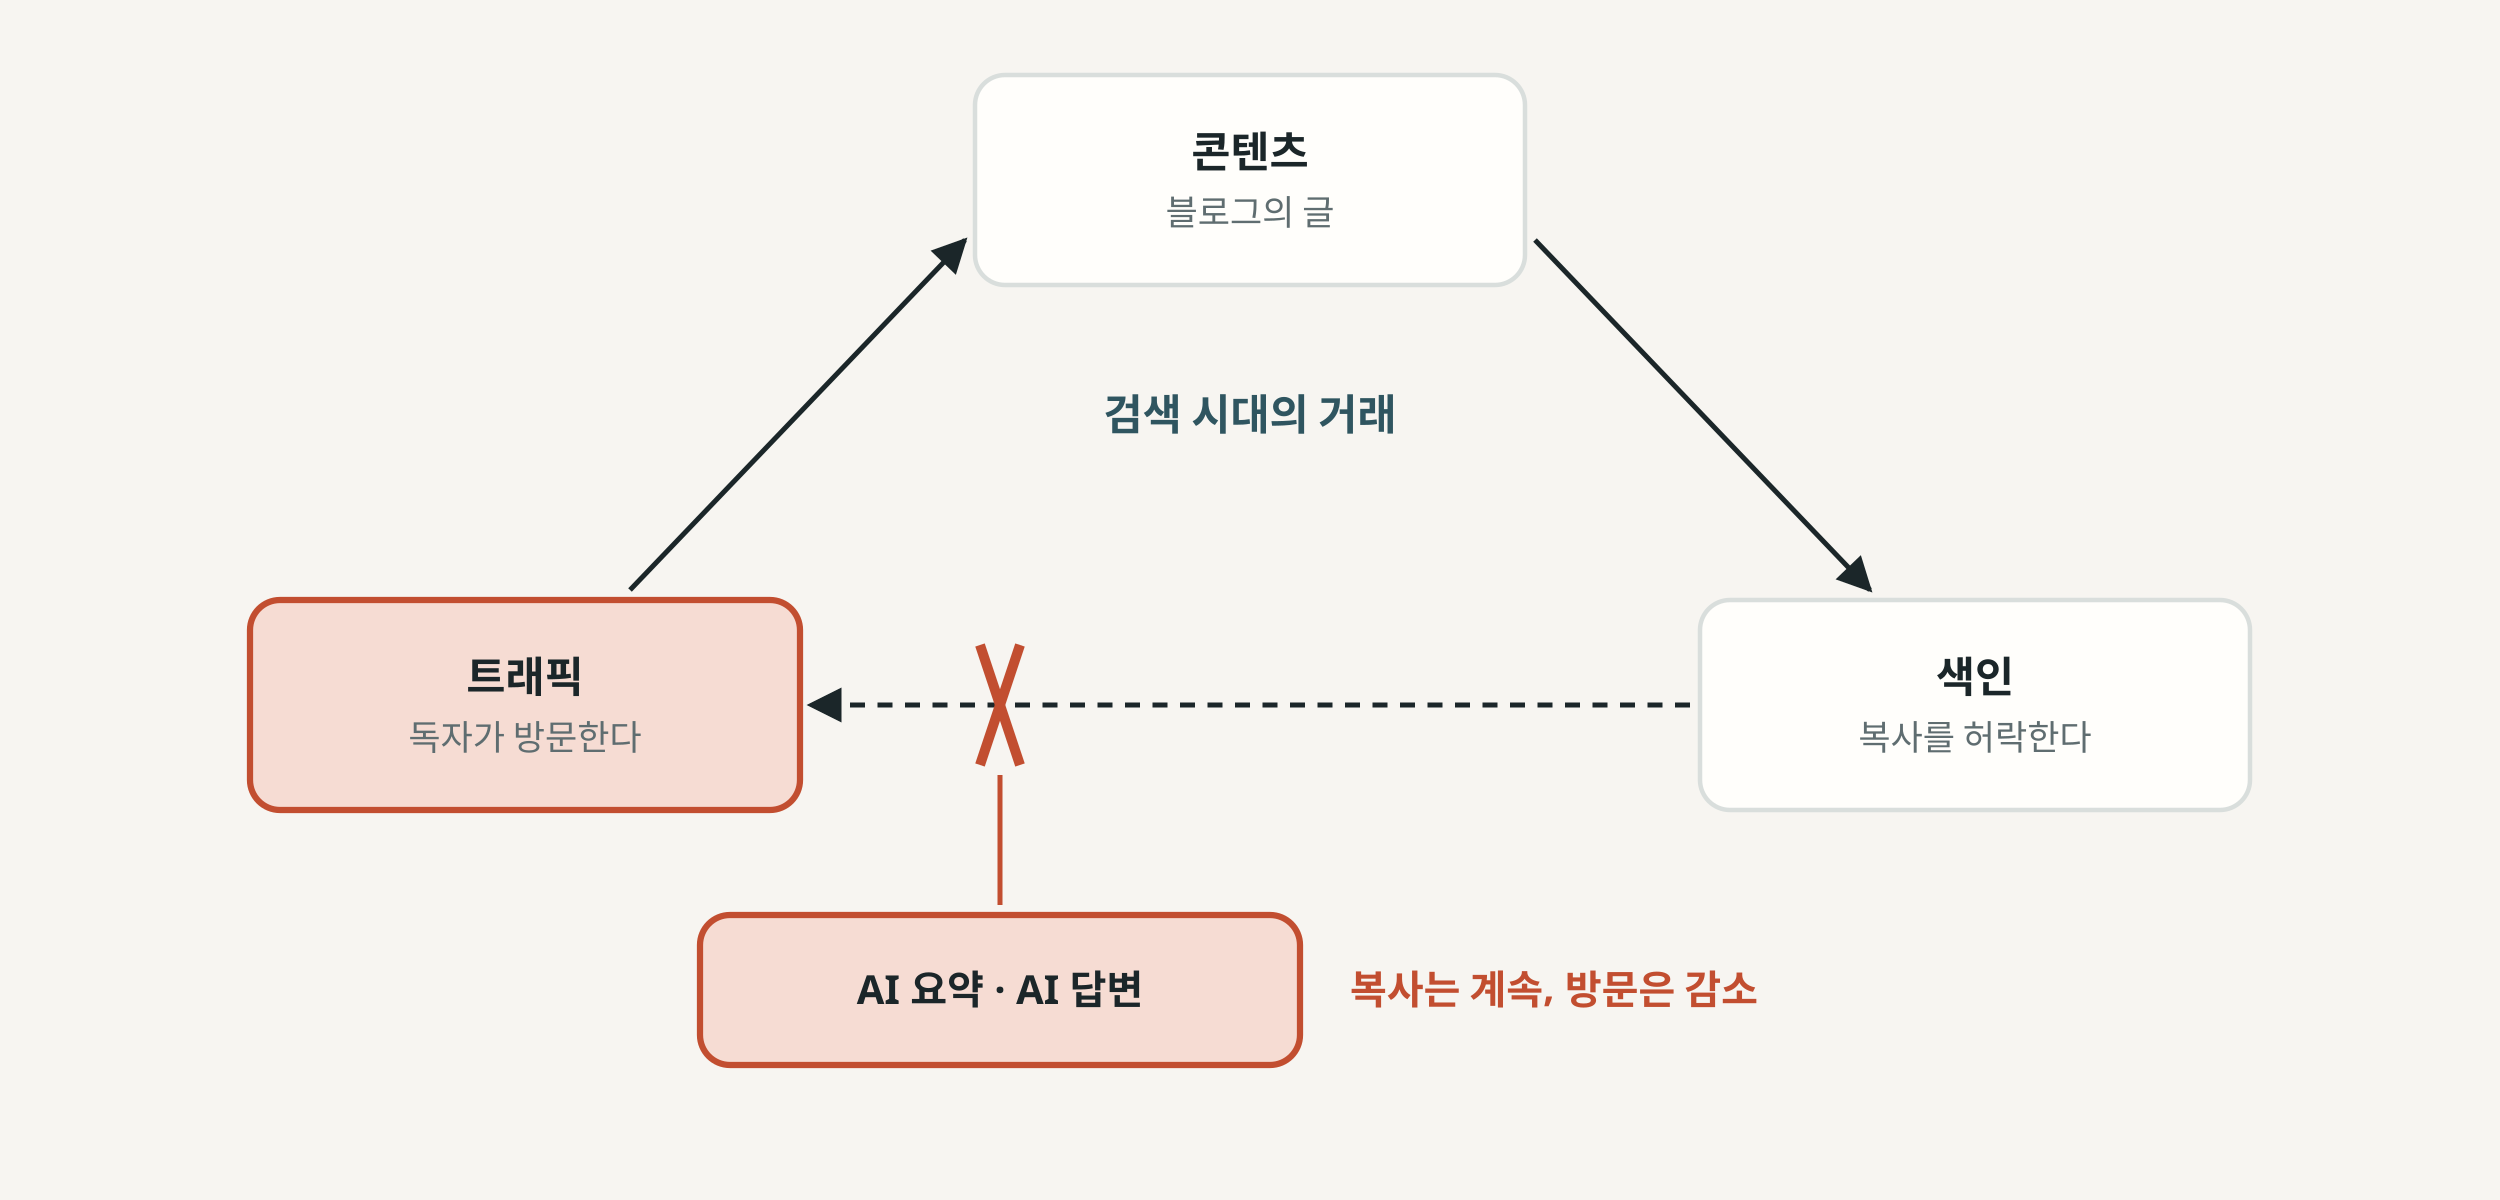
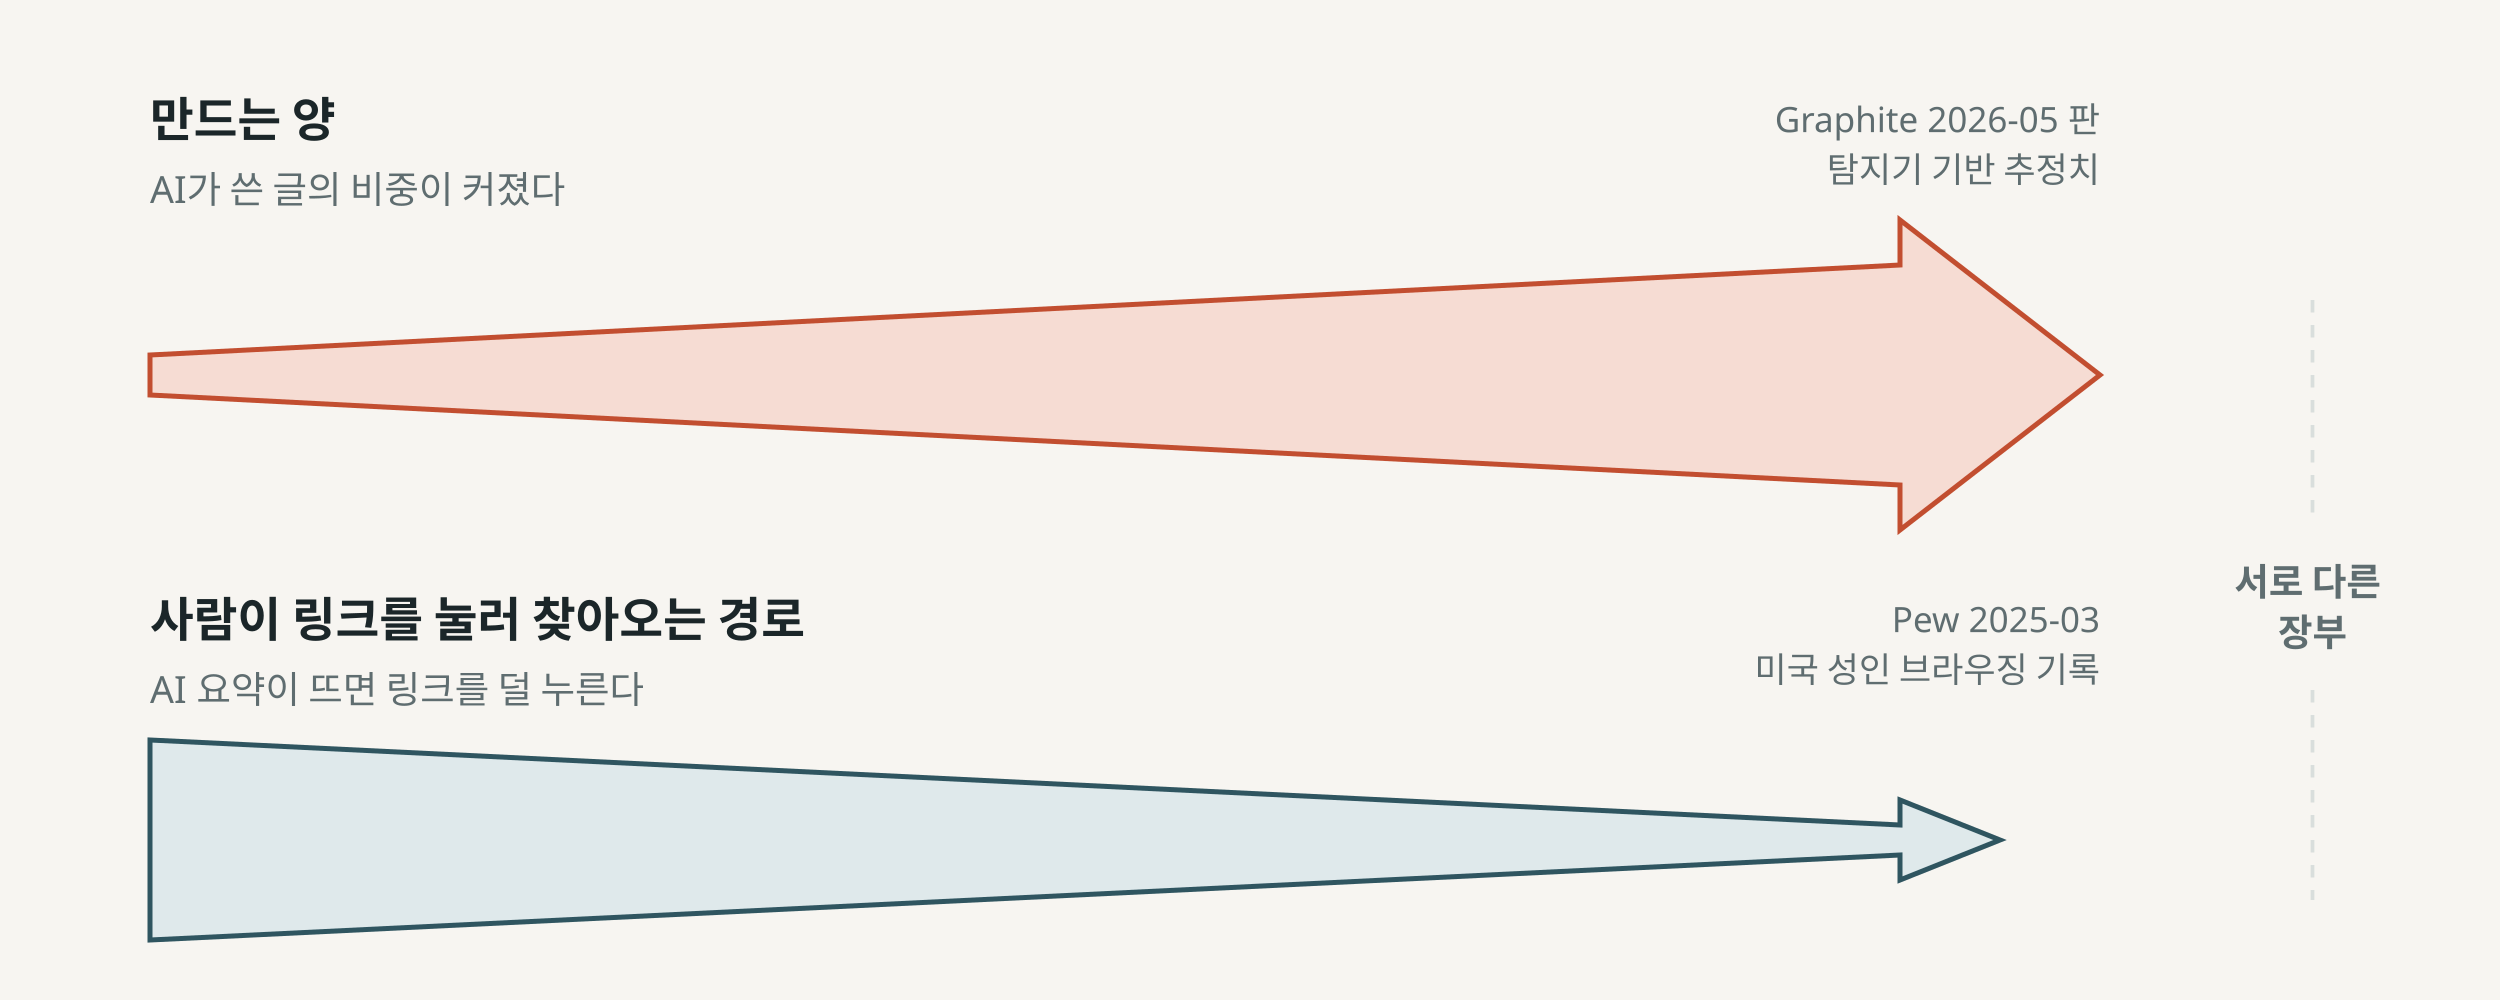
- <svg xmlns="http://www.w3.org/2000/svg" viewBox="0 0 1000 480" role="img" aria-label="검색 시대의 거래와 끊긴 고리" font-family="Pretendard,'Apple SD Gothic Neo','Noto Sans KR',sans-serif">
+ <svg xmlns="http://www.w3.org/2000/svg" viewBox="0 0 1000 400" role="img" aria-label="만드는 양과 사람이 찾아오는 경로" font-family="Pretendard,'Apple SD Gothic Neo','Noto Sans KR',sans-serif">
  <defs>
    <marker id="mi" viewBox="0 0 10 10" refX="9" refY="5" markerWidth="7" markerHeight="7" orient="auto-start-reverse">
      <path d="M0,0L10,5L0,10z" fill="#1b2629" />
    </marker>
    <marker id="mc" viewBox="0 0 10 10" refX="9" refY="5" markerWidth="8" markerHeight="8" orient="auto-start-reverse">
      <path d="M0,0L10,5L0,10z" fill="#c24e30" />
    </marker>
  </defs>
-   <rect width="1000" height="480" fill="#f7f5f1" />
-   <rect x="390" y="30" width="220" height="84" rx="12" fill="#fffefb" stroke="#d9dedc" stroke-width="1.8" />
-   <text x="500.0" y="66.9" fill="#1b2629" font-size="17" font-weight="700" text-anchor="middle">콘텐츠</text>
-   <text x="500.0" y="90.0" fill="#5f6d70" font-size="14" font-weight="400" text-anchor="middle">블로그의 글</text>
-   <rect x="680" y="240" width="220" height="84" rx="12" fill="#fffefb" stroke="#d9dedc" stroke-width="1.8" />
-   <text x="790.0" y="276.9" fill="#1b2629" font-size="17" font-weight="700" text-anchor="middle">색인</text>
-   <text x="790.0" y="300.0" fill="#5f6d70" font-size="14" font-weight="400" text-anchor="middle">복사를 허락한다</text>
-   <rect x="100" y="240" width="220" height="84" rx="12" fill="#f6dcd3" stroke="#c24e30" stroke-width="2.5" />
-   <text x="210.0" y="276.9" fill="#1b2629" font-size="17" font-weight="700" text-anchor="middle">트래픽</text>
-   <text x="210.0" y="300.0" fill="#5f6d70" font-size="14" font-weight="400" text-anchor="middle">독자가 방문한다</text>
-   <path d="M614,96 L748,236" fill="none" stroke="#1b2629" stroke-width="2" marker-end="url(#mi)" />
-   <path d="M676,282 L324,282" fill="none" stroke="#1b2629" stroke-width="2" stroke-dasharray="6 5" marker-end="url(#mi)" />
-   <path d="M252,236 L386,96" fill="none" stroke="#1b2629" stroke-width="2" marker-end="url(#mi)" />
-   <text fill="#2f5560" font-size="17" font-weight="700" text-anchor="middle" dominant-baseline="middle">
-     <tspan x="500.0" y="166.0">검색 시대의 거래</tspan>
+   <rect width="1000" height="400" fill="#f7f5f1" />
+   <text fill="#1b2629" font-size="19" font-weight="700" text-anchor="start" dominant-baseline="middle">
+     <tspan x="60.0" y="48.0">만드는 양</tspan>
  </text>
-   <line x1="392" y1="258" x2="408" y2="306" stroke="#c24e30" stroke-width="4" />
-   <line x1="408" y1="258" x2="392" y2="306" stroke="#c24e30" stroke-width="4" />
-   <line x1="400" y1="310" x2="400" y2="362" stroke="#c24e30" stroke-width="2" />
-   <rect x="280" y="366" width="240" height="60" rx="12" fill="#f6dcd3" stroke="#c24e30" stroke-width="2.5" />
-   <text x="400.0" y="401.6" fill="#1b2629" font-size="16" font-weight="700" text-anchor="middle">AI 요약 · AI 답변</text>
-   <text fill="#c24e30" font-size="16" font-weight="700" text-anchor="start" dominant-baseline="middle">
-     <tspan x="540.0" y="396.0">복사는 계속, 방문은 감소</tspan>
+   <text fill="#5f6d70" font-size="15" font-weight="400" text-anchor="start" dominant-baseline="middle">
+     <tspan x="60.0" y="76.0">AI가 쓴 글의 비중이 커졌다</tspan>
  </text>
+   <path d="M60,142 L760,106 L760,88 L840,150 L760,212 L760,194 L60,158 Z" fill="#f6dcd3" stroke="#c24e30" stroke-width="2" />
+   <text fill="#5f6d70" font-size="14" font-weight="400" text-anchor="end" dominant-baseline="middle">
+     <tspan x="840.0" y="48.0">Graphite 2026-05 판</tspan>
+   </text>
+   <text fill="#5f6d70" font-size="14" font-weight="400" text-anchor="end" dominant-baseline="middle">
+     <tspan x="840.0" y="68.0">탐지기 기반 추정치</tspan>
+   </text>
+   <text fill="#1b2629" font-size="19" font-weight="700" text-anchor="start" dominant-baseline="middle">
+     <tspan x="60.0" y="248.0">사람이 링크를 눌러 찾아오는 경로</tspan>
+   </text>
+   <text fill="#5f6d70" font-size="15" font-weight="400" text-anchor="start" dominant-baseline="middle">
+     <tspan x="60.0" y="276.0">AI 요약이 뜨면 링크를 덜 누른다</tspan>
+   </text>
+   <path d="M60,296 L760,330 L760,320 L800,336 L760,352 L760,342 L60,376 Z" fill="#dfe9eb" stroke="#2f5560" stroke-width="2" />
+   <text fill="#5f6d70" font-size="14" font-weight="400" text-anchor="end" dominant-baseline="middle">
+     <tspan x="840.0" y="248.0">Pew 2025-03</tspan>
+   </text>
+   <text fill="#5f6d70" font-size="14" font-weight="400" text-anchor="end" dominant-baseline="middle">
+     <tspan x="840.0" y="268.0">미국 성인 브라우징 기록</tspan>
+   </text>
+   <text fill="#5f6d70" font-size="15" font-weight="700" text-anchor="middle" dominant-baseline="middle">
+     <tspan x="925.0" y="232.9">서로 다른</tspan>
+     <tspan x="925.0" y="253.1">장부</tspan>
+   </text>
+   <line x1="925" y1="120" x2="925" y2="210" stroke="#d9dedc" stroke-width="1.5" stroke-dasharray="5 5" />
+   <line x1="925" y1="276" x2="925" y2="360" stroke="#d9dedc" stroke-width="1.5" stroke-dasharray="5 5" />
</svg>
